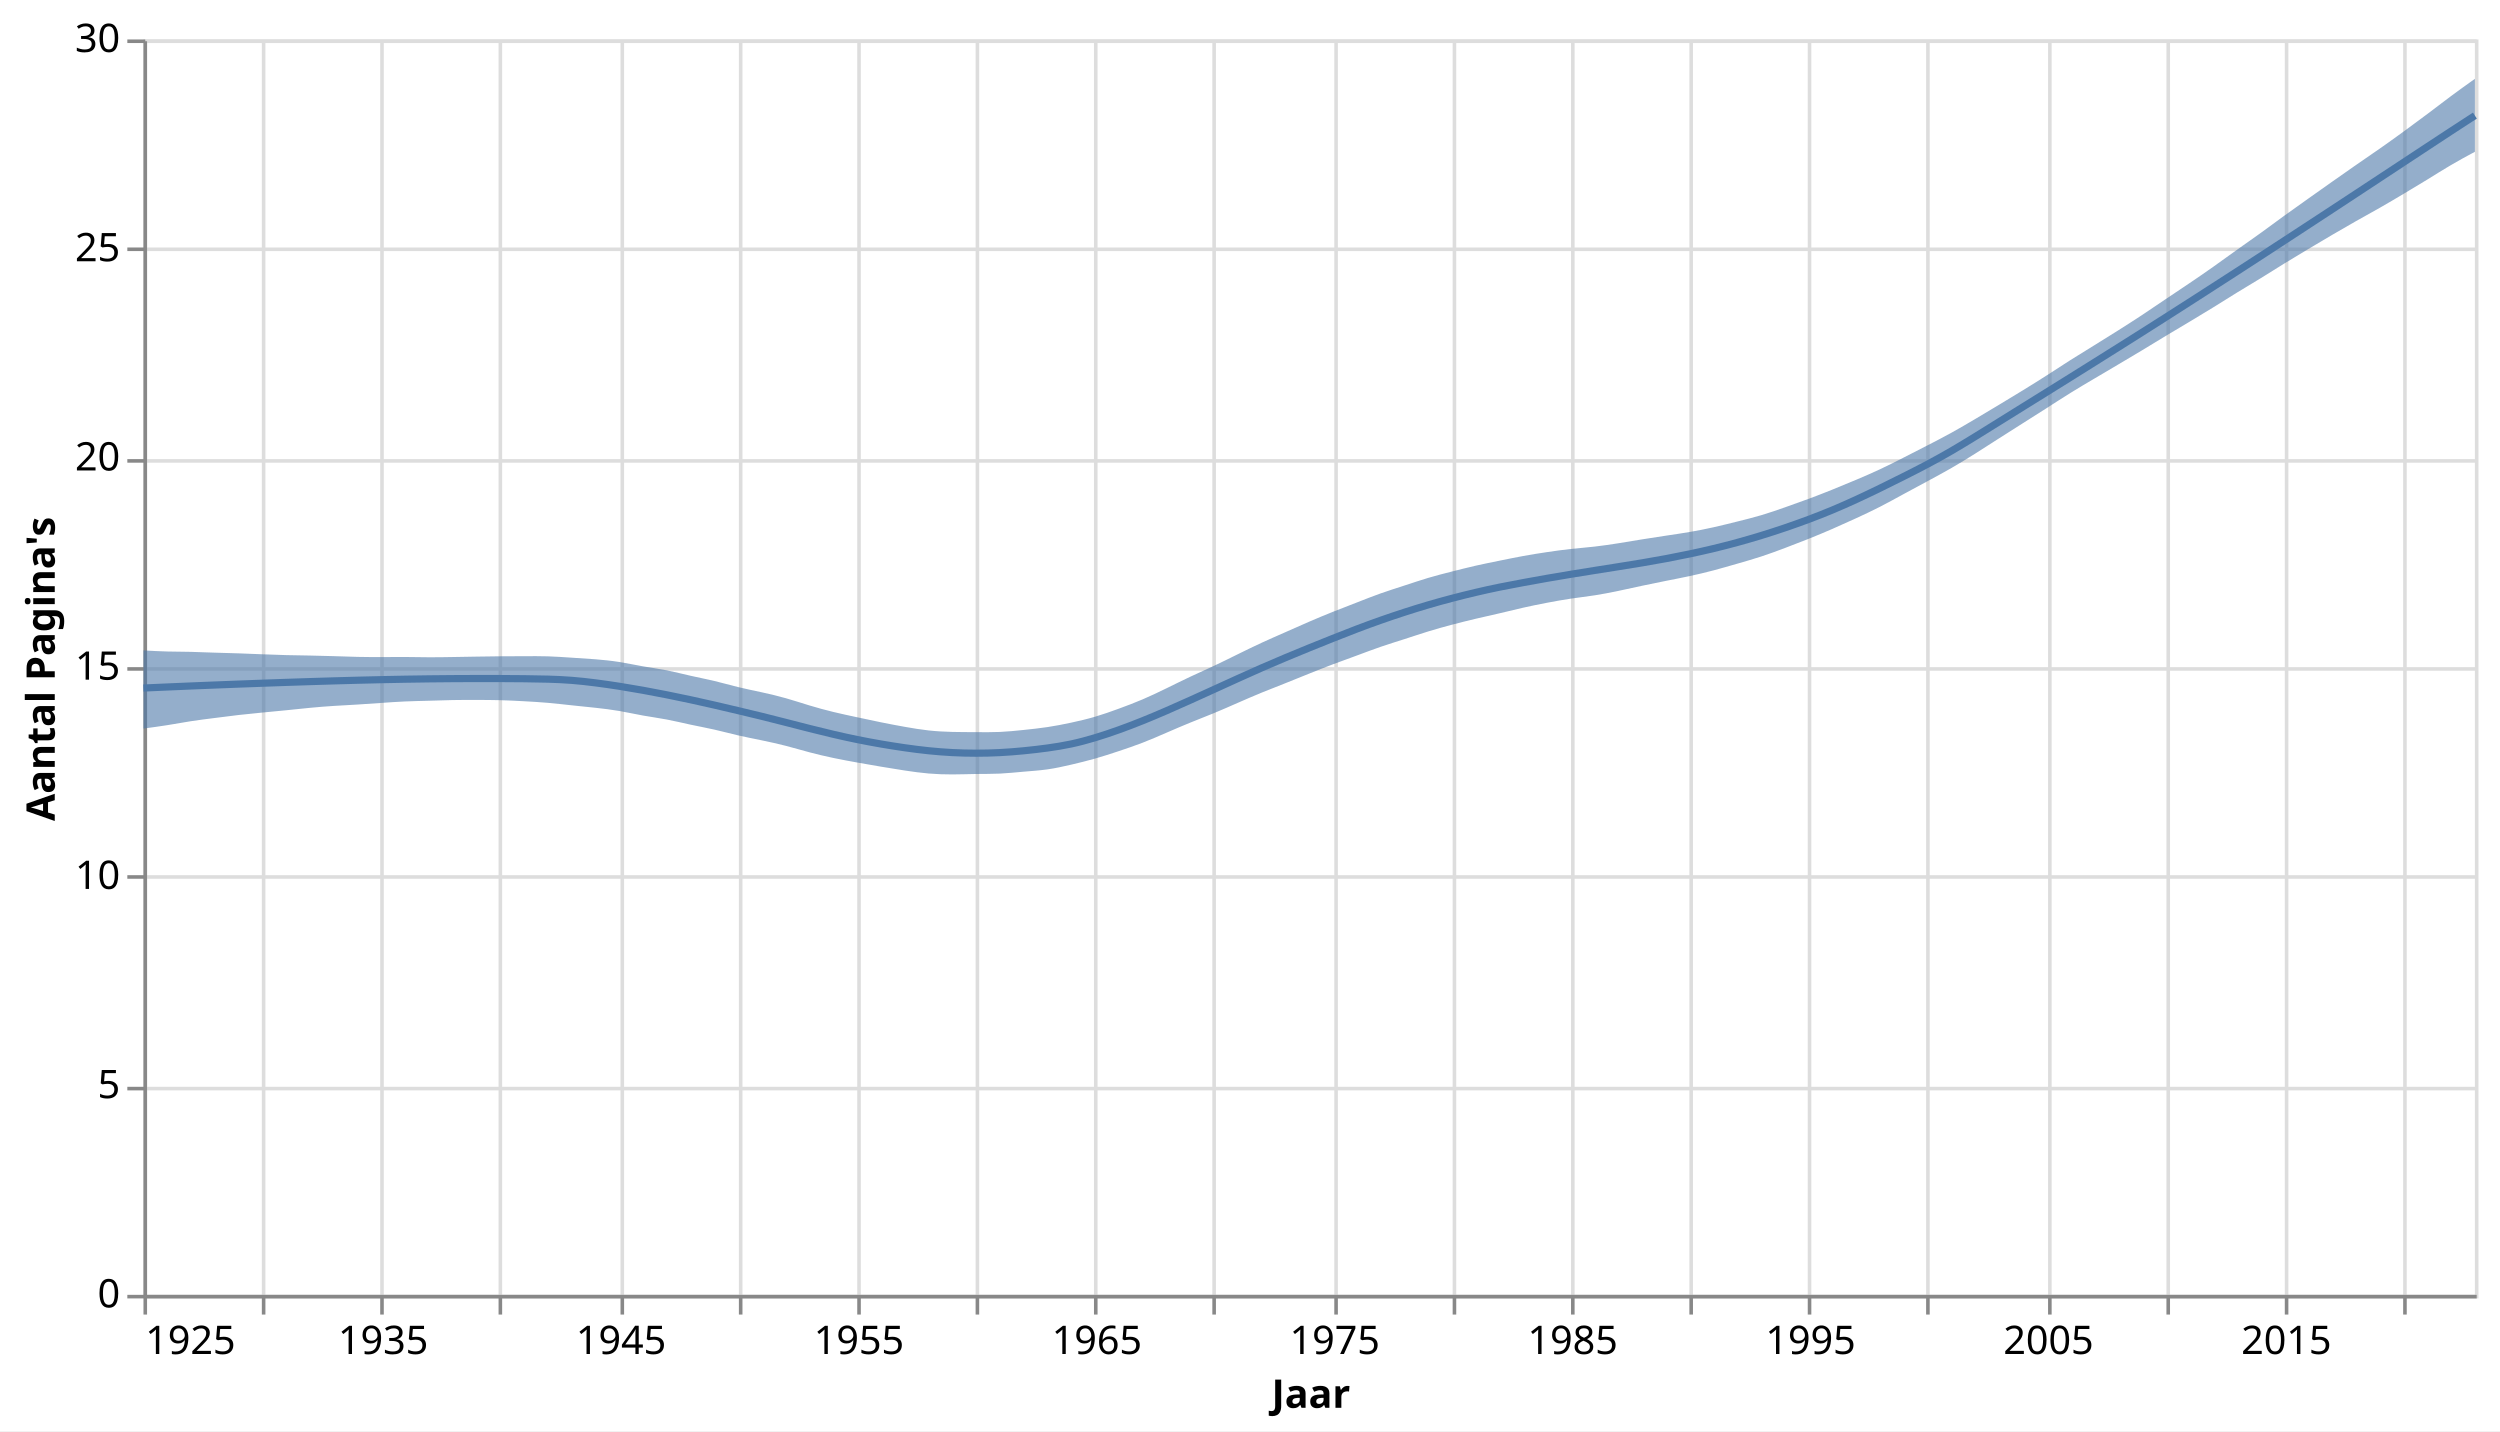
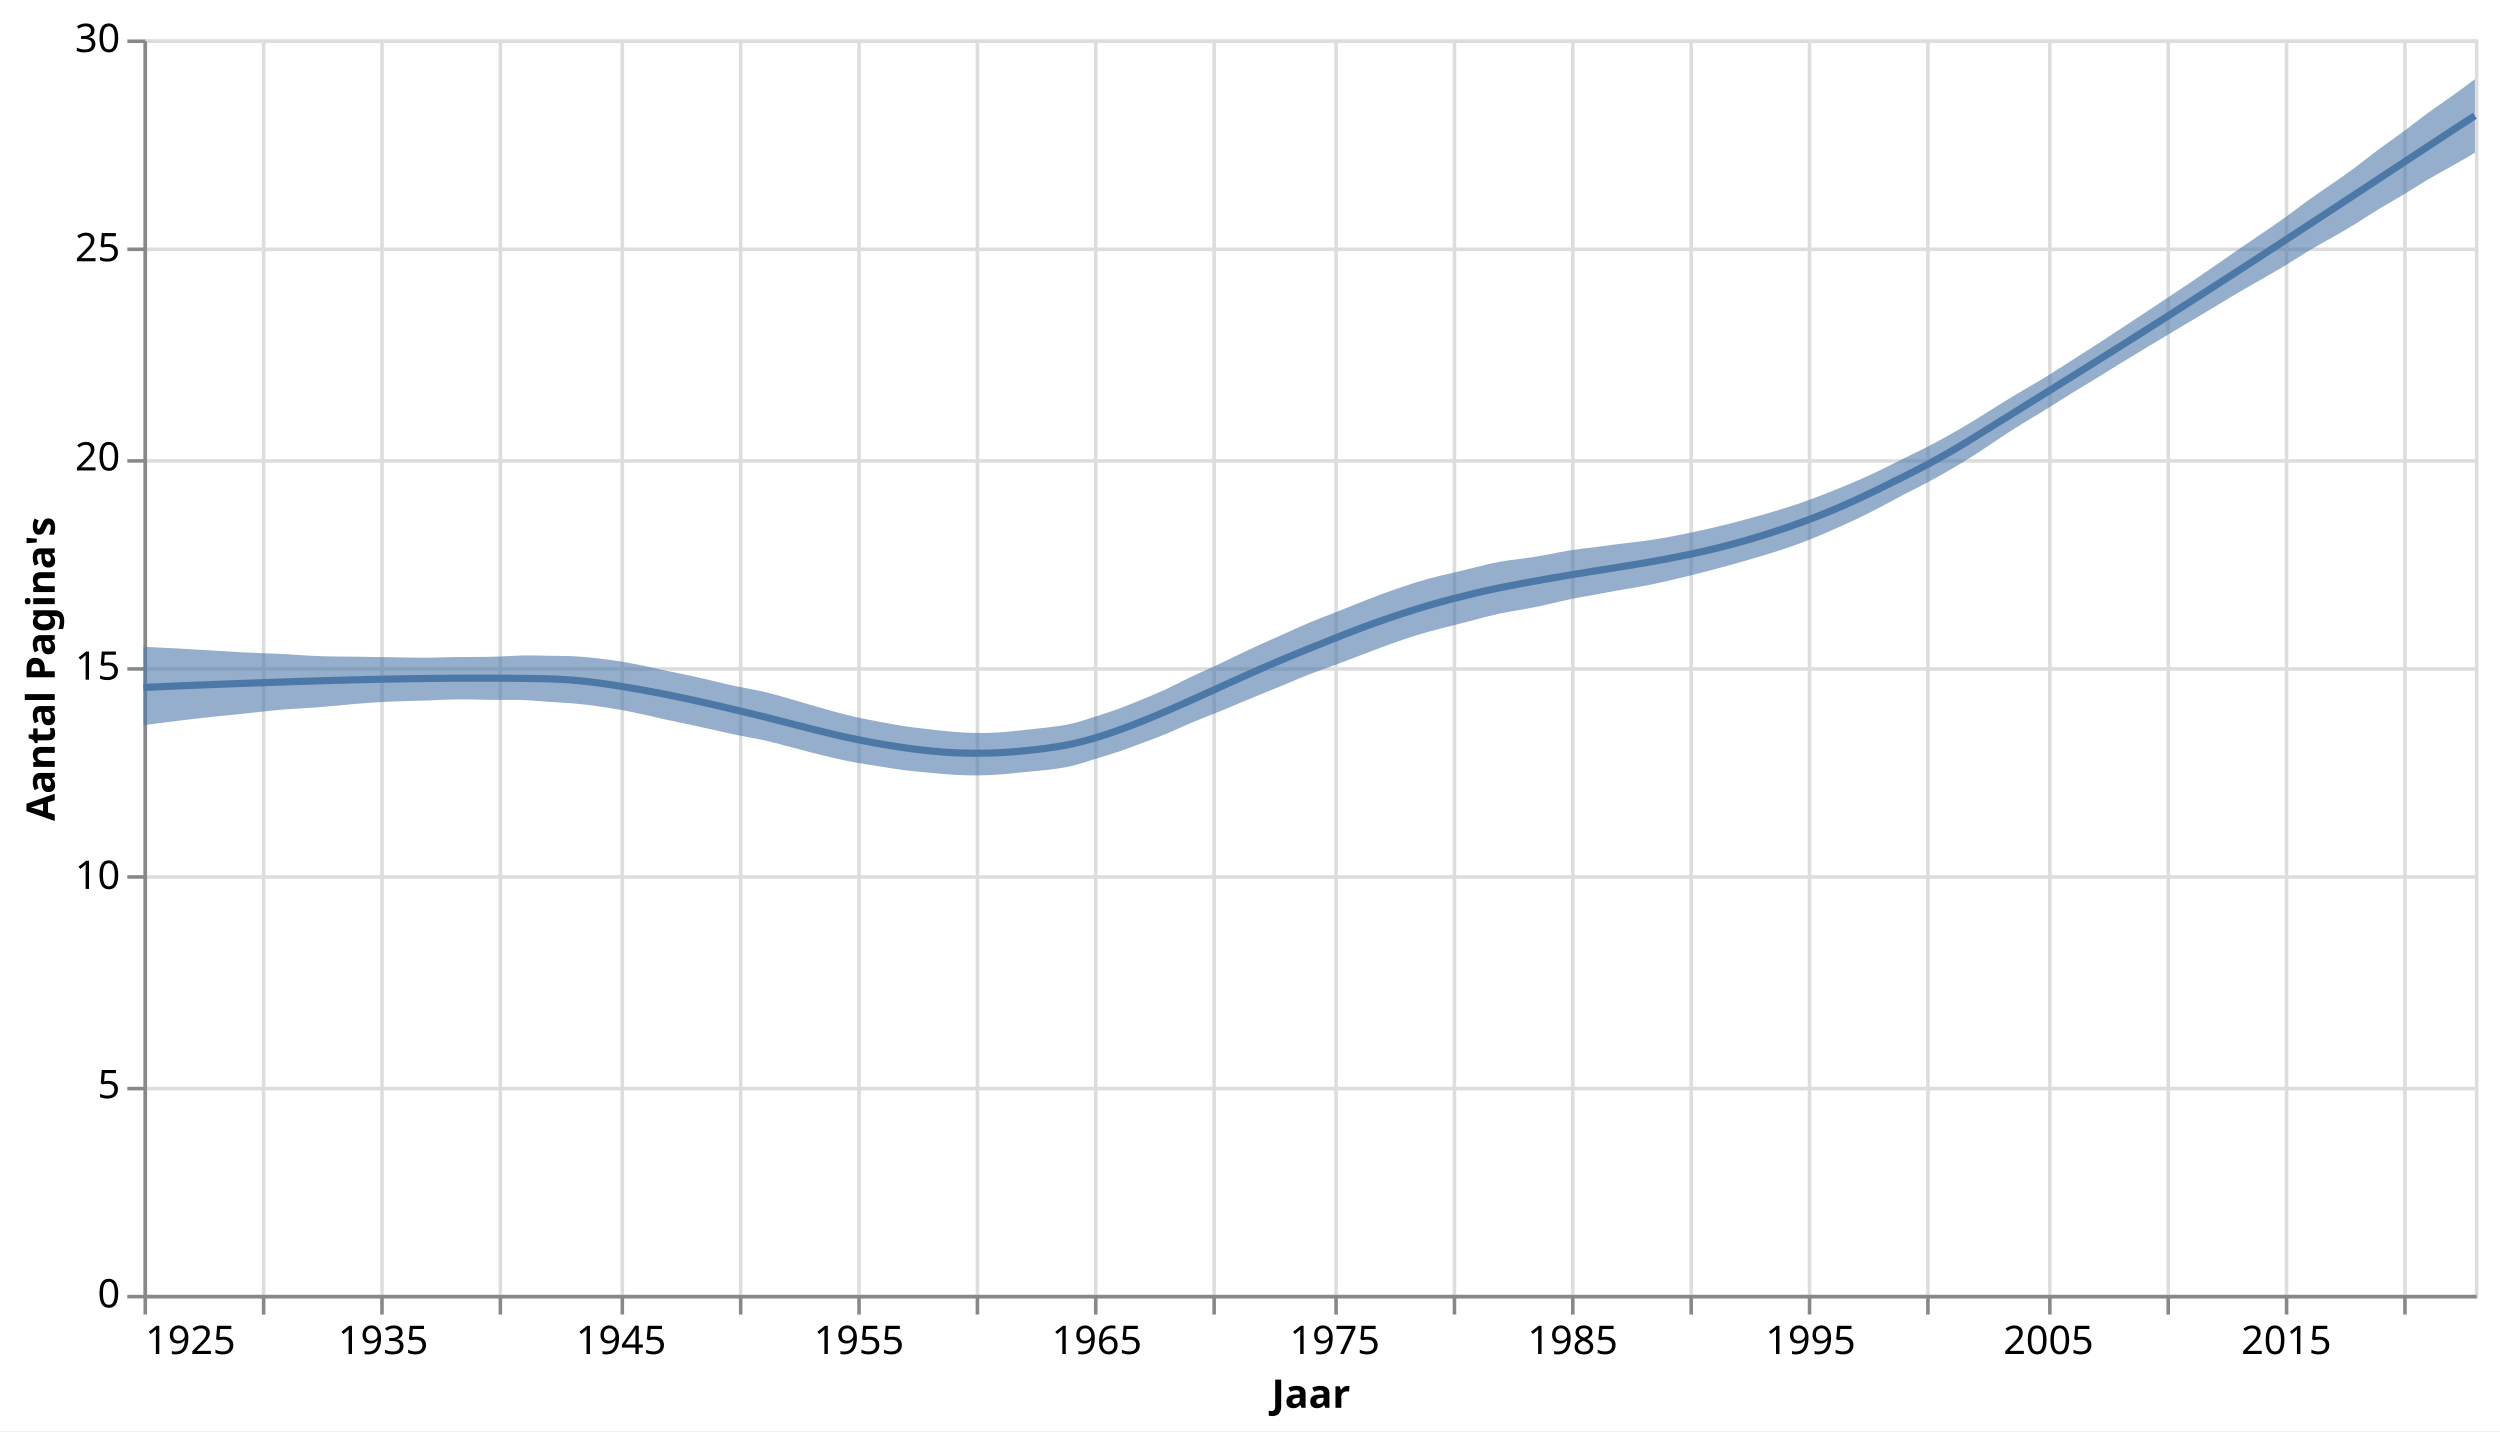
<svg xmlns="http://www.w3.org/2000/svg" version="1.1" class="marks" width="697" height="399" viewBox="0 0 697 399">
  <rect width="697" height="399" fill="white" />
  <g fill="none" stroke-miterlimit="10" transform="translate(40,11)">
    <g class="mark-group role-frame root" role="graphics-object" aria-roledescription="group mark container">
      <g transform="translate(0,0)">
        <path class="background" aria-hidden="true" d="M0.5,0.5h650v350h-650Z" stroke="#ddd" />
        <g>
          <g class="mark-group role-axis" aria-hidden="true">
            <g transform="translate(0.5,350.5)">
              <path class="background" aria-hidden="true" d="M0,0h0v0h0Z" pointer-events="none" />
              <g>
                <g class="mark-rule role-axis-grid" pointer-events="none">
                  <line transform="translate(0,-350)" x2="0" y2="350" stroke="#ddd" stroke-width="1" opacity="1" />
                  <line transform="translate(33,-350)" x2="0" y2="350" stroke="#ddd" stroke-width="1" opacity="1" />
                  <line transform="translate(66,-350)" x2="0" y2="350" stroke="#ddd" stroke-width="1" opacity="1" />
                  <line transform="translate(99,-350)" x2="0" y2="350" stroke="#ddd" stroke-width="1" opacity="1" />
                  <line transform="translate(133,-350)" x2="0" y2="350" stroke="#ddd" stroke-width="1" opacity="1" />
                  <line transform="translate(166,-350)" x2="0" y2="350" stroke="#ddd" stroke-width="1" opacity="1" />
                  <line transform="translate(199,-350)" x2="0" y2="350" stroke="#ddd" stroke-width="1" opacity="1" />
                  <line transform="translate(232,-350)" x2="0" y2="350" stroke="#ddd" stroke-width="1" opacity="1" />
                  <line transform="translate(265,-350)" x2="0" y2="350" stroke="#ddd" stroke-width="1" opacity="1" />
                  <line transform="translate(298,-350)" x2="0" y2="350" stroke="#ddd" stroke-width="1" opacity="1" />
                  <line transform="translate(332,-350)" x2="0" y2="350" stroke="#ddd" stroke-width="1" opacity="1" />
                  <line transform="translate(365,-350)" x2="0" y2="350" stroke="#ddd" stroke-width="1" opacity="1" />
                  <line transform="translate(398,-350)" x2="0" y2="350" stroke="#ddd" stroke-width="1" opacity="1" />
                  <line transform="translate(431,-350)" x2="0" y2="350" stroke="#ddd" stroke-width="1" opacity="1" />
                  <line transform="translate(464,-350)" x2="0" y2="350" stroke="#ddd" stroke-width="1" opacity="1" />
                  <line transform="translate(497,-350)" x2="0" y2="350" stroke="#ddd" stroke-width="1" opacity="1" />
                  <line transform="translate(531,-350)" x2="0" y2="350" stroke="#ddd" stroke-width="1" opacity="1" />
                  <line transform="translate(564,-350)" x2="0" y2="350" stroke="#ddd" stroke-width="1" opacity="1" />
                  <line transform="translate(597,-350)" x2="0" y2="350" stroke="#ddd" stroke-width="1" opacity="1" />
                  <line transform="translate(630,-350)" x2="0" y2="350" stroke="#ddd" stroke-width="1" opacity="1" />
                </g>
              </g>
              <path class="foreground" aria-hidden="true" d="" pointer-events="none" display="none" />
            </g>
          </g>
          <g class="mark-group role-axis" aria-hidden="true">
            <g transform="translate(0.5,0.5)">
              <path class="background" aria-hidden="true" d="M0,0h0v0h0Z" pointer-events="none" />
              <g>
                <g class="mark-rule role-axis-grid" pointer-events="none">
                  <line transform="translate(0,350)" x2="650" y2="0" stroke="#ddd" stroke-width="1" opacity="1" />
                  <line transform="translate(0,292)" x2="650" y2="0" stroke="#ddd" stroke-width="1" opacity="1" />
                  <line transform="translate(0,233)" x2="650" y2="0" stroke="#ddd" stroke-width="1" opacity="1" />
                  <line transform="translate(0,175)" x2="650" y2="0" stroke="#ddd" stroke-width="1" opacity="1" />
                  <line transform="translate(0,117)" x2="650" y2="0" stroke="#ddd" stroke-width="1" opacity="1" />
                  <line transform="translate(0,58)" x2="650" y2="0" stroke="#ddd" stroke-width="1" opacity="1" />
                  <line transform="translate(0,0)" x2="650" y2="0" stroke="#ddd" stroke-width="1" opacity="1" />
                </g>
              </g>
              <path class="foreground" aria-hidden="true" d="" pointer-events="none" display="none" />
            </g>
          </g>
          <g class="mark-group role-axis" role="graphics-symbol" aria-roledescription="axis" aria-label="X-axis titled 'Jaar' for a time scale with values from Thursday, 01 January 1925, 12:00:00 AM to Sunday, 01 January 2023, 12:00:00 AM">
            <g transform="translate(0.5,350.5)">
              <path class="background" aria-hidden="true" d="M0,0h0v0h0Z" pointer-events="none" />
              <g>
                <g class="mark-rule role-axis-tick" pointer-events="none">
                  <line transform="translate(0,0)" x2="0" y2="5" stroke="#888" stroke-width="1" opacity="1" />
                  <line transform="translate(33,0)" x2="0" y2="5" stroke="#888" stroke-width="1" opacity="1" />
                  <line transform="translate(66,0)" x2="0" y2="5" stroke="#888" stroke-width="1" opacity="1" />
                  <line transform="translate(99,0)" x2="0" y2="5" stroke="#888" stroke-width="1" opacity="1" />
                  <line transform="translate(133,0)" x2="0" y2="5" stroke="#888" stroke-width="1" opacity="1" />
                  <line transform="translate(166,0)" x2="0" y2="5" stroke="#888" stroke-width="1" opacity="1" />
                  <line transform="translate(199,0)" x2="0" y2="5" stroke="#888" stroke-width="1" opacity="1" />
                  <line transform="translate(232,0)" x2="0" y2="5" stroke="#888" stroke-width="1" opacity="1" />
                  <line transform="translate(265,0)" x2="0" y2="5" stroke="#888" stroke-width="1" opacity="1" />
                  <line transform="translate(298,0)" x2="0" y2="5" stroke="#888" stroke-width="1" opacity="1" />
                  <line transform="translate(332,0)" x2="0" y2="5" stroke="#888" stroke-width="1" opacity="1" />
                  <line transform="translate(365,0)" x2="0" y2="5" stroke="#888" stroke-width="1" opacity="1" />
                  <line transform="translate(398,0)" x2="0" y2="5" stroke="#888" stroke-width="1" opacity="1" />
                  <line transform="translate(431,0)" x2="0" y2="5" stroke="#888" stroke-width="1" opacity="1" />
                  <line transform="translate(464,0)" x2="0" y2="5" stroke="#888" stroke-width="1" opacity="1" />
                  <line transform="translate(497,0)" x2="0" y2="5" stroke="#888" stroke-width="1" opacity="1" />
                  <line transform="translate(531,0)" x2="0" y2="5" stroke="#888" stroke-width="1" opacity="1" />
                  <line transform="translate(564,0)" x2="0" y2="5" stroke="#888" stroke-width="1" opacity="1" />
                  <line transform="translate(597,0)" x2="0" y2="5" stroke="#888" stroke-width="1" opacity="1" />
                  <line transform="translate(630,0)" x2="0" y2="5" stroke="#888" stroke-width="1" opacity="1" />
                </g>
                <g class="mark-text role-axis-label" pointer-events="none">
                  <text text-anchor="start" transform="translate(0,16)" font-family="sans-serif" font-size="11px" fill="#000" opacity="1">1925</text>
                  <text text-anchor="middle" transform="translate(33.15923,16)" font-family="sans-serif" font-size="11px" fill="#000" opacity="0">1930</text>
                  <text text-anchor="middle" transform="translate(66.31845,16)" font-family="sans-serif" font-size="11px" fill="#000" opacity="1">1935</text>
                  <text text-anchor="middle" transform="translate(99.47768,16)" font-family="sans-serif" font-size="11px" fill="#000" opacity="0">1940</text>
                  <text text-anchor="middle" transform="translate(132.6543,16)" font-family="sans-serif" font-size="11px" fill="#000" opacity="1">1945</text>
                  <text text-anchor="middle" transform="translate(165.8135,16)" font-family="sans-serif" font-size="11px" fill="#000" opacity="0">1950</text>
                  <text text-anchor="middle" transform="translate(198.9728,16)" font-family="sans-serif" font-size="11px" fill="#000" opacity="1">1955</text>
                  <text text-anchor="middle" transform="translate(232.132,16)" font-family="sans-serif" font-size="11px" fill="#000" opacity="0">1960</text>
                  <text text-anchor="middle" transform="translate(265.3094,16)" font-family="sans-serif" font-size="11px" fill="#000" opacity="1">1965</text>
                  <text text-anchor="middle" transform="translate(298.4686,16)" font-family="sans-serif" font-size="11px" fill="#000" opacity="0">1970</text>
                  <text text-anchor="middle" transform="translate(331.6278,16)" font-family="sans-serif" font-size="11px" fill="#000" opacity="1">1975</text>
                  <text text-anchor="middle" transform="translate(364.7871,16)" font-family="sans-serif" font-size="11px" fill="#000" opacity="0">1980</text>
                  <text text-anchor="middle" transform="translate(397.9644,16)" font-family="sans-serif" font-size="11px" fill="#000" opacity="1">1985</text>
                  <text text-anchor="middle" transform="translate(431.1237,16)" font-family="sans-serif" font-size="11px" fill="#000" opacity="0">1990</text>
                  <text text-anchor="middle" transform="translate(464.2829,16)" font-family="sans-serif" font-size="11px" fill="#000" opacity="1">1995</text>
                  <text text-anchor="middle" transform="translate(497.4421,16)" font-family="sans-serif" font-size="11px" fill="#000" opacity="0">2000</text>
                  <text text-anchor="middle" transform="translate(530.6195,16)" font-family="sans-serif" font-size="11px" fill="#000" opacity="1">2005</text>
                  <text text-anchor="middle" transform="translate(563.7787,16)" font-family="sans-serif" font-size="11px" fill="#000" opacity="0">2010</text>
                  <text text-anchor="middle" transform="translate(596.938,16)" font-family="sans-serif" font-size="11px" fill="#000" opacity="1">2015</text>
                  <text text-anchor="middle" transform="translate(630.0972,16)" font-family="sans-serif" font-size="11px" fill="#000" opacity="0">2020</text>
                </g>
                <g class="mark-rule role-axis-domain" pointer-events="none">
                  <line transform="translate(0,0)" x2="650" y2="0" stroke="#888" stroke-width="1" opacity="1" />
                </g>
                <g class="mark-text role-axis-title" pointer-events="none">
                  <text text-anchor="middle" transform="translate(325,31)" font-family="sans-serif" font-size="11px" font-weight="bold" fill="#000" opacity="1">Jaar</text>
                </g>
              </g>
              <path class="foreground" aria-hidden="true" d="" pointer-events="none" display="none" />
            </g>
          </g>
          <g class="mark-group role-axis" role="graphics-symbol" aria-roledescription="axis" aria-label="Y-axis titled 'Aantal Pagina's' for a linear scale with values from 0 to 30">
            <g transform="translate(0.5,0.5)">
              <path class="background" aria-hidden="true" d="M0,0h0v0h0Z" pointer-events="none" />
              <g>
                <g class="mark-rule role-axis-tick" pointer-events="none">
                  <line transform="translate(0,350)" x2="-5" y2="0" stroke="#888" stroke-width="1" opacity="1" />
                  <line transform="translate(0,292)" x2="-5" y2="0" stroke="#888" stroke-width="1" opacity="1" />
                  <line transform="translate(0,233)" x2="-5" y2="0" stroke="#888" stroke-width="1" opacity="1" />
                  <line transform="translate(0,175)" x2="-5" y2="0" stroke="#888" stroke-width="1" opacity="1" />
                  <line transform="translate(0,117)" x2="-5" y2="0" stroke="#888" stroke-width="1" opacity="1" />
                  <line transform="translate(0,58)" x2="-5" y2="0" stroke="#888" stroke-width="1" opacity="1" />
                  <line transform="translate(0,0)" x2="-5" y2="0" stroke="#888" stroke-width="1" opacity="1" />
                </g>
                <g class="mark-text role-axis-label" pointer-events="none">
                  <text text-anchor="end" transform="translate(-7,353)" font-family="sans-serif" font-size="11px" fill="#000" opacity="1">0</text>
                  <text text-anchor="end" transform="translate(-7,294.6667)" font-family="sans-serif" font-size="11px" fill="#000" opacity="1">5</text>
                  <text text-anchor="end" transform="translate(-7,236.3333)" font-family="sans-serif" font-size="11px" fill="#000" opacity="1">10</text>
                  <text text-anchor="end" transform="translate(-7,178)" font-family="sans-serif" font-size="11px" fill="#000" opacity="1">15</text>
                  <text text-anchor="end" transform="translate(-7,119.6667)" font-family="sans-serif" font-size="11px" fill="#000" opacity="1">20</text>
                  <text text-anchor="end" transform="translate(-7,61.33333)" font-family="sans-serif" font-size="11px" fill="#000" opacity="1">25</text>
                  <text text-anchor="end" transform="translate(-7,3)" font-family="sans-serif" font-size="11px" fill="#000" opacity="1">30</text>
                </g>
                <g class="mark-rule role-axis-domain" pointer-events="none">
                  <line transform="translate(0,350)" x2="0" y2="-350" stroke="#888" stroke-width="1" opacity="1" />
                </g>
                <g class="mark-text role-axis-title" pointer-events="none">
                  <text text-anchor="middle" transform="translate(-23.23535,175) rotate(-90) translate(0,-2)" font-family="sans-serif" font-size="11px" font-weight="bold" fill="#000" opacity="1">Aantal Pagina's</text>
                </g>
              </g>
              <path class="foreground" aria-hidden="true" d="" pointer-events="none" display="none" />
            </g>
          </g>
          <g class="mark-area role-mark layer_0_marks" role="graphics-symbol" aria-roledescription="area mark container">
-             <path d="M0,192.116L1.105,191.97C2.209,191.823,4.419,191.53,6.628,191.176C8.838,190.823,11.047,190.409,13.256,190.067C15.466,189.725,17.675,189.455,19.888,189.173C22.1,188.891,24.316,188.599,26.528,188.343C28.74,188.088,30.95,187.87,33.159,187.659C35.369,187.448,37.578,187.244,39.787,187.02C41.997,186.796,44.206,186.552,46.419,186.341C48.631,186.13,50.847,185.953,53.059,185.81C55.271,185.668,57.481,185.56,59.69,185.426C61.9,185.292,64.109,185.132,66.318,184.975C68.528,184.817,70.737,184.662,72.95,184.565C75.162,184.467,77.378,184.427,79.59,184.365C81.802,184.303,84.012,184.219,86.221,184.177C88.431,184.135,90.64,184.136,92.849,184.14C95.059,184.145,97.268,184.153,99.48,184.213C101.693,184.273,103.908,184.385,106.12,184.506C108.332,184.627,110.541,184.756,112.751,184.95C114.96,185.144,117.17,185.403,119.38,185.639C121.589,185.875,123.799,186.088,126.011,186.329C128.223,186.57,130.439,186.838,132.651,187.22C134.864,187.602,137.073,188.098,139.283,188.493C141.492,188.889,143.701,189.185,145.911,189.604C148.12,190.022,150.33,190.564,152.542,191.038C154.754,191.511,156.97,191.917,159.182,192.418C161.395,192.92,163.604,193.518,165.814,194.029C168.023,194.541,170.232,194.965,172.442,195.421C174.651,195.876,176.861,196.362,179.073,196.934C181.285,197.505,183.501,198.162,185.713,198.75C187.926,199.338,190.135,199.856,192.345,200.32C194.554,200.783,196.763,201.191,198.973,201.588C201.182,201.984,203.392,202.37,205.604,202.745C207.816,203.12,210.032,203.483,212.244,203.818C214.457,204.154,216.666,204.46,218.876,204.651C221.085,204.841,223.294,204.916,225.504,204.91C227.713,204.905,229.923,204.819,232.135,204.789C234.347,204.759,236.563,204.786,238.775,204.68C240.988,204.574,243.197,204.336,245.407,204.147C247.616,203.957,249.825,203.816,252.035,203.501C254.244,203.187,256.454,202.699,258.666,202.183C260.878,201.668,263.094,201.124,265.306,200.493C267.519,199.861,269.728,199.141,271.938,198.406C274.147,197.671,276.356,196.921,278.566,196.066C280.775,195.21,282.985,194.249,285.197,193.289C287.409,192.33,289.625,191.372,291.837,190.471C294.05,189.569,296.259,188.725,298.469,187.813C300.678,186.901,302.887,185.923,305.097,184.953C307.306,183.984,309.516,183.023,311.728,182.115C313.94,181.208,316.156,180.354,318.368,179.476C320.581,178.597,322.79,177.695,325,176.805C327.209,175.915,329.418,175.037,331.628,174.205C333.837,173.373,336.047,172.587,338.259,171.77C340.472,170.953,342.687,170.104,344.899,169.342C347.112,168.58,349.321,167.905,351.531,167.194C353.74,166.482,355.949,165.735,358.159,165.055C360.368,164.374,362.578,163.759,364.79,163.174C367.003,162.588,369.218,162.032,371.43,161.512C373.643,160.992,375.852,160.509,378.062,159.991C380.271,159.473,382.48,158.919,384.69,158.419C386.899,157.919,389.109,157.473,391.321,157.05C393.534,156.627,395.749,156.228,397.961,155.901C400.174,155.574,402.383,155.319,404.593,154.976C406.802,154.633,409.011,154.203,411.221,153.739C413.43,153.275,415.64,152.779,417.852,152.304C420.065,151.829,422.28,151.377,424.492,150.939C426.705,150.501,428.914,150.077,431.124,149.602C433.333,149.128,435.542,148.602,437.752,148.016C439.961,147.431,442.171,146.786,444.383,146.148C446.596,145.51,448.811,144.88,451.023,144.155C453.236,143.431,455.445,142.613,457.655,141.779C459.864,140.946,462.073,140.097,464.283,139.211C466.492,138.325,468.702,137.4,470.914,136.438C473.127,135.475,475.342,134.475,477.554,133.455C479.767,132.435,481.976,131.397,484.186,130.265C486.395,129.133,488.605,127.908,490.814,126.704C493.023,125.499,495.233,124.315,497.445,123.126C499.658,121.936,501.873,120.74,504.085,119.467C506.298,118.193,508.507,116.842,510.717,115.449C512.926,114.056,515.136,112.622,517.345,111.205C519.554,109.789,521.764,108.391,523.976,106.993C526.189,105.595,528.404,104.196,530.616,102.777C532.829,101.357,535.038,99.916,537.248,98.545C539.457,97.174,541.667,95.874,543.876,94.57C546.085,93.267,548.295,91.961,550.507,90.653C552.72,89.346,554.935,88.037,557.148,86.702C559.36,85.367,561.569,84.004,563.779,82.672C565.988,81.34,568.198,80.038,570.407,78.723C572.616,77.407,574.826,76.078,577.038,74.708C579.251,73.338,581.466,71.926,583.679,70.569C585.891,69.211,588.1,67.908,590.31,66.552C592.519,65.196,594.729,63.787,596.938,62.423C599.147,61.058,601.357,59.738,603.569,58.419C605.782,57.1,607.997,55.782,610.21,54.483C612.422,53.184,614.631,51.905,616.841,50.66C619.05,49.415,621.26,48.204,623.469,46.945C625.678,45.686,627.888,44.377,630.1,43.06C632.313,41.743,634.528,40.417,636.741,39.054C638.953,37.691,641.162,36.291,643.372,34.996C645.581,33.701,647.791,32.511,648.895,31.915L650,31.32L650,10.981L648.895,11.768C647.791,12.554,645.581,14.127,643.372,15.767C641.162,17.406,638.953,19.112,636.741,20.782C634.528,22.451,632.313,24.084,630.1,25.695C627.888,27.305,625.678,28.893,623.469,30.438C621.26,31.982,619.05,33.482,616.841,35.01C614.631,36.537,612.422,38.091,610.21,39.654C607.997,41.216,605.782,42.787,603.569,44.352C601.357,45.917,599.147,47.476,596.938,49.082C594.729,50.687,592.519,52.34,590.31,53.932C588.1,55.525,585.891,57.058,583.679,58.634C581.466,60.21,579.251,61.829,577.038,63.395C574.826,64.961,572.616,66.475,570.407,67.964C568.198,69.454,565.988,70.919,563.779,72.407C561.569,73.895,559.36,75.406,557.148,76.869C554.935,78.331,552.72,79.745,550.507,81.14C548.295,82.536,546.085,83.912,543.876,85.275C541.667,86.637,539.457,87.985,537.248,89.387C535.038,90.79,532.829,92.247,530.616,93.665C528.404,95.083,526.189,96.463,523.976,97.82C521.764,99.178,519.554,100.513,517.345,101.842C515.136,103.171,512.926,104.493,510.717,105.803C508.507,107.112,506.298,108.409,504.085,109.631C501.873,110.852,499.658,111.999,497.445,113.137C495.233,114.276,493.023,115.407,490.814,116.532C488.605,117.657,486.395,118.777,484.186,119.813C481.976,120.85,479.767,121.804,477.554,122.74C475.342,123.676,473.127,124.594,470.914,125.484C468.702,126.375,466.492,127.238,464.283,128.061C462.073,128.884,459.864,129.667,457.655,130.442C455.445,131.217,453.236,131.984,451.023,132.641C448.811,133.299,446.596,133.846,444.383,134.396C442.171,134.947,439.961,135.5,437.752,135.996C435.542,136.492,433.333,136.93,431.124,137.31C428.914,137.689,426.705,138.01,424.492,138.34C422.28,138.67,420.065,139.011,417.852,139.369C415.64,139.728,413.43,140.105,411.221,140.457C409.011,140.81,406.802,141.138,404.593,141.388C402.383,141.639,400.174,141.812,397.961,142.052C395.749,142.292,393.534,142.598,391.321,142.927C389.109,143.256,386.899,143.609,384.69,144.012C382.48,144.416,380.271,144.872,378.062,145.32C375.852,145.769,373.643,146.211,371.43,146.714C369.218,147.217,367.003,147.781,364.79,148.343C362.578,148.905,360.368,149.467,358.159,150.124C355.949,150.781,353.74,151.533,351.531,152.254C349.321,152.975,347.112,153.663,344.899,154.449C342.687,155.236,340.472,156.12,338.259,156.983C336.047,157.847,333.837,158.689,331.628,159.57C329.418,160.451,327.209,161.371,325,162.327C322.79,163.282,320.581,164.274,318.368,165.252C316.156,166.229,313.94,167.191,311.728,168.212C309.516,169.233,307.306,170.313,305.097,171.403C302.887,172.492,300.678,173.592,298.469,174.629C296.259,175.665,294.05,176.64,291.837,177.679C289.625,178.719,287.409,179.824,285.197,180.904C282.985,181.985,280.775,183.041,278.566,183.985C276.356,184.93,274.147,185.763,271.938,186.572C269.728,187.382,267.519,188.168,265.306,188.821C263.094,189.474,260.878,189.994,258.666,190.47C256.454,190.945,254.244,191.377,252.035,191.71C249.825,192.043,247.616,192.278,245.407,192.509C243.197,192.74,240.988,192.967,238.775,193.065C236.563,193.164,234.347,193.135,232.135,193.122C229.923,193.11,227.713,193.115,225.504,193.059C223.294,193.003,221.085,192.886,218.876,192.644C216.666,192.401,214.457,192.034,212.244,191.639C210.032,191.245,207.816,190.824,205.604,190.374C203.392,189.925,201.182,189.446,198.973,188.973C196.763,188.499,194.554,188.03,192.345,187.495C190.135,186.959,187.926,186.355,185.713,185.687C183.501,185.018,181.285,184.284,179.073,183.657C176.861,183.029,174.651,182.508,172.442,182.026C170.232,181.545,168.023,181.102,165.814,180.564C163.604,180.025,161.395,179.39,159.182,178.86C156.97,178.33,154.754,177.905,152.542,177.405C150.33,176.905,148.12,176.331,145.911,175.896C143.701,175.461,141.492,175.165,139.283,174.779C137.073,174.392,134.864,173.915,132.651,173.563C130.439,173.212,128.223,172.986,126.011,172.809C123.799,172.632,121.589,172.503,119.38,172.359C117.17,172.216,114.96,172.056,112.751,171.987C110.541,171.917,108.332,171.937,106.12,171.947C103.908,171.957,101.693,171.958,99.48,171.975C97.268,171.993,95.059,172.028,92.849,172.065C90.64,172.102,88.431,172.141,86.221,172.179C84.012,172.217,81.802,172.254,79.59,172.245C77.378,172.236,75.162,172.182,72.95,172.168C70.737,172.154,68.528,172.181,66.318,172.189C64.109,172.197,61.9,172.186,59.69,172.138C57.481,172.09,55.271,172.006,53.059,171.935C50.847,171.864,48.631,171.807,46.419,171.766C44.206,171.725,41.997,171.7,39.787,171.645C37.578,171.59,35.369,171.505,33.159,171.414C30.95,171.323,28.74,171.227,26.528,171.155C24.316,171.084,22.1,171.037,19.888,170.962C17.675,170.888,15.466,170.786,13.256,170.738C11.047,170.69,8.838,170.696,6.628,170.637C4.419,170.578,2.209,170.455,1.105,170.393L0,170.332Z" fill="#4c78a8" opacity="0.6" />
+             <path d="M0,191.191L1.105,191.044C2.209,190.897,4.419,190.602,6.628,190.323C8.838,190.045,11.047,189.782,13.256,189.522C15.466,189.262,17.675,189.004,19.888,188.776C22.1,188.547,24.316,188.349,26.528,188.123C28.74,187.898,30.95,187.645,33.159,187.401C35.369,187.158,37.578,186.923,39.787,186.756C41.997,186.588,44.206,186.487,46.419,186.342C48.631,186.196,50.847,186.005,53.059,185.803C55.271,185.6,57.481,185.385,59.69,185.201C61.9,185.016,64.109,184.861,66.318,184.74C68.528,184.619,70.737,184.531,72.95,184.467C75.162,184.404,77.378,184.366,79.59,184.28C81.802,184.195,84.012,184.061,86.221,184.01C88.431,183.958,90.64,183.987,92.849,184.034C95.059,184.08,97.268,184.142,99.48,184.144C101.693,184.146,103.908,184.086,106.12,184.172C108.332,184.258,110.541,184.489,112.751,184.65C114.96,184.811,117.17,184.903,119.38,185.078C121.589,185.252,123.799,185.509,126.011,185.808C128.223,186.108,130.439,186.449,132.651,186.841C134.864,187.234,137.073,187.677,139.283,188.168C141.492,188.658,143.701,189.195,145.911,189.681C148.12,190.167,150.33,190.602,152.542,191.067C154.754,191.532,156.97,192.027,159.182,192.534C161.395,193.041,163.604,193.561,165.814,193.998C168.023,194.435,170.232,194.789,172.442,195.263C174.651,195.736,176.861,196.33,179.073,196.921C181.285,197.512,183.501,198.1,185.713,198.67C187.926,199.241,190.135,199.795,192.345,200.306C194.554,200.818,196.763,201.288,198.973,201.68C201.182,202.071,203.392,202.384,205.604,202.73C207.816,203.076,210.032,203.455,212.244,203.738C214.457,204.021,216.666,204.209,218.876,204.412C221.085,204.616,223.294,204.837,225.504,204.982C227.713,205.126,229.923,205.196,232.135,205.189C234.347,205.182,236.563,205.098,238.775,204.93C240.988,204.761,243.197,204.508,245.407,204.288C247.616,204.068,249.825,203.88,252.035,203.636C254.244,203.393,256.454,203.094,258.666,202.567C260.878,202.04,263.094,201.286,265.306,200.596C267.519,199.907,269.728,199.281,271.938,198.539C274.147,197.798,276.356,196.939,278.566,196.115C280.775,195.291,282.985,194.5,285.197,193.574C287.409,192.648,289.625,191.586,291.837,190.641C294.05,189.696,296.259,188.869,298.469,187.985C300.678,187.101,302.887,186.159,305.097,185.227C307.306,184.296,309.516,183.373,311.728,182.475C313.94,181.577,316.156,180.704,318.368,179.779C320.581,178.855,322.79,177.88,325,177.018C327.209,176.156,329.418,175.406,331.628,174.604C333.837,173.803,336.047,172.95,338.259,172.099C340.472,171.247,342.687,170.397,344.899,169.576C347.112,168.755,349.321,167.963,351.531,167.217C353.74,166.472,355.949,165.774,358.159,165.158C360.368,164.543,362.578,164.011,364.79,163.456C367.003,162.902,369.218,162.325,371.43,161.735C373.643,161.145,375.852,160.542,378.062,160.073C380.271,159.605,382.48,159.27,384.69,158.882C386.899,158.493,389.109,158.052,391.321,157.548C393.534,157.044,395.749,156.478,397.961,156.015C400.174,155.552,402.383,155.192,404.593,154.795C406.802,154.399,409.011,153.967,411.221,153.58C413.43,153.192,415.64,152.85,417.852,152.444C420.065,152.038,422.28,151.569,424.492,151.067C426.705,150.566,428.914,150.031,431.124,149.481C433.333,148.931,435.542,148.365,437.752,147.782C439.961,147.2,442.171,146.599,444.383,145.976C446.596,145.352,448.811,144.706,451.023,144.04C453.236,143.374,455.445,142.69,457.655,141.951C459.864,141.213,462.073,140.421,464.283,139.548C466.492,138.674,468.702,137.719,470.914,136.746C473.127,135.773,475.342,134.781,477.554,133.731C479.767,132.681,481.976,131.572,484.186,130.406C486.395,129.24,488.605,128.019,490.814,126.87C493.023,125.721,495.233,124.645,497.445,123.473C499.658,122.3,501.873,121.032,504.085,119.741C506.298,118.449,508.507,117.136,510.717,115.714C512.926,114.293,515.136,112.763,517.345,111.289C519.554,109.815,521.764,108.397,523.976,107.039C526.189,105.681,528.404,104.384,530.616,103.018C532.829,101.651,535.038,100.216,537.248,98.845C539.457,97.474,541.667,96.168,543.876,94.821C546.085,93.474,548.295,92.085,550.507,90.722C552.72,89.36,554.935,88.022,557.148,86.685C559.36,85.348,561.569,84.011,563.779,82.687C565.988,81.363,568.198,80.053,570.407,78.741C572.616,77.429,574.826,76.114,577.038,74.783C579.251,73.452,581.466,72.103,583.679,70.795C585.891,69.487,588.1,68.218,590.31,66.967C592.519,65.716,594.729,64.482,596.938,63.136C599.147,61.79,601.357,60.332,603.569,58.996C605.782,57.661,607.997,56.447,610.21,55.205C612.422,53.963,614.631,52.694,616.841,51.321C619.05,49.947,621.26,48.471,623.469,47.132C625.678,45.794,627.888,44.593,630.1,43.261C632.313,41.929,634.528,40.465,636.741,39.145C638.953,37.824,641.162,36.647,643.372,35.412C645.581,34.176,647.791,32.882,648.895,32.235L650,31.589L650,11.063L648.895,11.888C647.791,12.714,645.581,14.365,643.372,15.933C641.162,17.501,638.953,18.985,636.741,20.611C634.528,22.238,632.313,24.007,630.1,25.644C627.888,27.281,625.678,28.786,623.469,30.425C621.26,32.064,619.05,33.836,616.841,35.5C614.631,37.164,612.422,38.719,610.21,40.235C607.997,41.75,605.782,43.226,603.569,44.821C601.357,46.416,599.147,48.13,596.938,49.728C594.729,51.326,592.519,52.808,590.31,54.298C588.1,55.788,585.891,57.286,583.679,58.811C581.466,60.337,579.251,61.89,577.038,63.42C574.826,64.95,572.616,66.456,570.407,67.944C568.198,69.432,565.988,70.901,563.779,72.37C561.569,73.84,559.36,75.308,557.148,76.766C554.935,78.225,552.72,79.672,550.507,81.133C548.295,82.594,546.085,84.068,543.876,85.489C541.667,86.91,539.457,88.278,537.248,89.692C535.038,91.106,532.829,92.567,530.616,93.928C528.404,95.289,526.189,96.55,523.976,97.848C521.764,99.146,519.554,100.482,517.345,101.863C515.136,103.245,512.926,104.672,510.717,106.027C508.507,107.381,506.298,108.663,504.085,109.918C501.873,111.172,499.658,112.4,497.445,113.532C495.233,114.664,493.023,115.699,490.814,116.79C488.605,117.881,486.395,119.027,484.186,120.098C481.976,121.169,479.767,122.164,477.554,123.117C475.342,124.071,473.127,124.983,470.914,125.867C468.702,126.752,466.492,127.61,464.283,128.414C462.073,129.219,459.864,129.97,457.655,130.665C455.445,131.36,453.236,131.998,451.023,132.62C448.811,133.242,446.596,133.848,444.383,134.429C442.171,135.009,439.961,135.565,437.752,136.083C435.542,136.6,433.333,137.079,431.124,137.541C428.914,138.004,426.705,138.45,424.492,138.848C422.28,139.246,420.065,139.596,417.852,139.885C415.64,140.173,413.43,140.399,411.221,140.674C409.011,140.949,406.802,141.273,404.593,141.551C402.383,141.83,400.174,142.063,397.961,142.413C395.749,142.763,393.534,143.23,391.321,143.64C389.109,144.051,386.899,144.404,384.69,144.7C382.48,144.997,380.271,145.236,378.062,145.637C375.852,146.039,373.643,146.603,371.43,147.154C369.218,147.705,367.003,148.243,364.79,148.76C362.578,149.277,360.368,149.773,358.159,150.377C355.949,150.98,353.74,151.691,351.531,152.431C349.321,153.171,347.112,153.94,344.899,154.761C342.687,155.582,340.472,156.455,338.259,157.344C336.047,158.232,333.837,159.136,331.628,159.998C329.418,160.86,327.209,161.68,325,162.607C322.79,163.535,320.581,164.57,318.368,165.565C316.156,166.559,313.94,167.513,311.728,168.513C309.516,169.512,307.306,170.558,305.097,171.627C302.887,172.696,300.678,173.788,298.469,174.807C296.259,175.825,294.05,176.768,291.837,177.827C289.625,178.886,287.409,180.06,285.197,181.096C282.985,182.133,280.775,183.032,278.566,183.945C276.356,184.859,274.147,185.786,271.938,186.595C269.728,187.405,267.519,188.095,265.306,188.809C263.094,189.523,260.878,190.261,258.666,190.772C256.454,191.283,254.244,191.566,252.035,191.821C249.825,192.076,247.616,192.303,245.407,192.546C243.197,192.788,240.988,193.046,238.775,193.194C236.563,193.343,234.347,193.383,232.135,193.347C229.923,193.312,227.713,193.203,225.504,193.011C223.294,192.819,221.085,192.545,218.876,192.294C216.666,192.043,214.457,191.814,212.244,191.484C210.032,191.154,207.816,190.723,205.604,190.306C203.392,189.889,201.182,189.486,198.973,188.999C196.763,188.511,194.554,187.939,192.345,187.333C190.135,186.727,187.926,186.088,185.713,185.44C183.501,184.792,181.285,184.135,179.073,183.495C176.861,182.856,174.651,182.234,172.442,181.745C170.232,181.257,168.023,180.901,165.814,180.453C163.604,180.005,161.395,179.464,159.182,178.931C156.97,178.399,154.754,177.875,152.542,177.401C150.33,176.928,148.12,176.504,145.911,176.034C143.701,175.564,141.492,175.047,139.283,174.583C137.073,174.119,134.864,173.708,132.651,173.357C130.439,173.006,128.223,172.715,126.011,172.469C123.799,172.223,121.589,172.022,119.38,171.933C117.17,171.844,114.96,171.867,112.751,171.83C110.541,171.792,108.332,171.693,106.12,171.729C103.908,171.765,101.693,171.936,99.48,172.03C97.268,172.125,95.059,172.142,92.849,172.15C90.64,172.158,88.431,172.157,86.221,172.202C84.012,172.247,81.802,172.339,79.59,172.365C77.378,172.391,75.162,172.351,72.95,172.313C70.737,172.274,68.528,172.237,66.318,172.198C64.109,172.159,61.9,172.119,59.69,172.094C57.481,172.069,55.271,172.06,53.059,172.026C50.847,171.992,48.631,171.933,46.419,171.815C44.206,171.698,41.997,171.523,39.787,171.396C37.578,171.269,35.369,171.191,33.159,171.106C30.95,171.022,28.74,170.931,26.528,170.81C24.316,170.69,22.1,170.541,19.888,170.404C17.675,170.267,15.466,170.142,13.256,170.019C11.047,169.895,8.838,169.772,6.628,169.655C4.419,169.539,2.209,169.429,1.105,169.373L0,169.318Z" fill="#4c78a8" opacity="0.6" />
          </g>
          <g class="mark-line role-mark layer_1_marks" role="graphics-symbol" aria-roledescription="line mark container">
-             <path d="M0,180.823L1.105,180.774C2.209,180.725,4.419,180.627,6.628,180.531C8.838,180.436,11.047,180.342,13.256,180.25C15.466,180.159,17.675,180.069,19.888,179.982C22.1,179.894,24.316,179.809,26.528,179.725C28.74,179.642,30.95,179.56,33.159,179.481C35.369,179.401,37.578,179.324,39.787,179.248C41.997,179.173,44.206,179.1,46.419,179.03C48.631,178.959,50.847,178.892,53.059,178.828C55.271,178.764,57.481,178.703,59.69,178.647C61.9,178.59,64.109,178.537,66.318,178.49C68.528,178.442,70.737,178.399,72.95,178.361C75.162,178.323,77.378,178.291,79.59,178.264C81.802,178.237,84.012,178.216,86.221,178.201C88.431,178.186,90.64,178.176,92.849,178.172C95.059,178.169,97.268,178.171,99.48,178.18C101.693,178.189,103.908,178.204,106.12,178.227C108.332,178.25,110.541,178.281,112.751,178.345C114.96,178.409,117.17,178.505,119.38,178.678C121.589,178.85,123.799,179.099,126.011,179.382C128.223,179.665,130.439,179.983,132.651,180.331C134.864,180.678,137.073,181.055,139.283,181.454C141.492,181.853,143.701,182.275,145.911,182.715C148.12,183.156,150.33,183.615,152.542,184.092C154.754,184.57,156.97,185.066,159.182,185.576C161.395,186.086,163.604,186.61,165.814,187.133C168.023,187.656,170.232,188.179,172.442,188.724C174.651,189.268,176.861,189.833,179.073,190.403C181.285,190.973,183.501,191.548,185.713,192.107C187.926,192.666,190.135,193.209,192.345,193.726C194.554,194.242,196.763,194.731,198.973,195.181C201.182,195.631,203.392,196.042,205.604,196.424C207.816,196.805,210.032,197.157,212.244,197.474C214.457,197.792,216.666,198.075,218.876,198.304C221.085,198.532,223.294,198.705,225.504,198.82C227.713,198.935,229.923,198.992,232.135,198.992C234.347,198.993,236.563,198.937,238.775,198.822C240.988,198.707,243.197,198.532,245.407,198.317C247.616,198.102,249.825,197.847,252.035,197.543C254.244,197.239,256.454,196.887,258.666,196.413C260.878,195.94,263.094,195.345,265.306,194.678C267.519,194.01,269.728,193.269,271.938,192.475C274.147,191.682,276.356,190.835,278.566,189.945C280.775,189.054,282.985,188.121,285.197,187.16C287.409,186.199,289.625,185.21,291.837,184.214C294.05,183.218,296.259,182.215,298.469,181.207C300.678,180.2,302.887,179.189,305.097,178.186C307.306,177.183,309.516,176.189,311.728,175.218C313.94,174.247,316.156,173.3,318.368,172.372C320.581,171.443,322.79,170.533,325,169.634C327.209,168.735,329.418,167.847,331.628,166.968C333.837,166.089,336.047,165.218,338.259,164.376C340.472,163.534,342.687,162.721,344.899,161.942C347.112,161.163,349.321,160.419,351.531,159.703C353.74,158.987,355.949,158.299,358.159,157.65C360.368,157.001,362.578,156.39,364.79,155.809C367.003,155.229,369.218,154.679,371.43,154.159C373.643,153.639,375.852,153.149,378.062,152.698C380.271,152.246,382.48,151.833,384.69,151.426C386.899,151.018,389.109,150.616,391.321,150.23C393.534,149.843,395.749,149.471,397.961,149.108C400.174,148.744,402.383,148.39,404.593,148.039C406.802,147.688,409.011,147.341,411.221,146.991C413.43,146.642,415.64,146.289,417.852,145.918C420.065,145.547,422.28,145.158,424.492,144.744C426.705,144.329,428.914,143.889,431.124,143.423C433.333,142.956,435.542,142.462,437.752,141.932C439.961,141.401,442.171,140.833,444.383,140.228C446.596,139.622,448.811,138.98,451.023,138.302C453.236,137.624,455.445,136.909,457.655,136.159C459.864,135.408,462.073,134.622,464.283,133.794C466.492,132.967,468.702,132.099,470.914,131.174C473.127,130.249,475.342,129.267,477.554,128.247C479.767,127.228,481.976,126.171,484.186,125.092C486.395,124.013,488.605,122.912,490.814,121.801C493.023,120.689,495.233,119.566,497.445,118.391C499.658,117.216,501.873,115.988,504.085,114.702C506.298,113.415,508.507,112.07,510.717,110.708C512.926,109.345,515.136,107.965,517.345,106.588C519.554,105.21,521.764,103.834,523.976,102.459C526.189,101.084,528.404,99.709,530.616,98.333C532.829,96.957,535.038,95.58,537.248,94.2C539.457,92.82,541.667,91.438,543.876,90.052C546.085,88.666,548.295,87.277,550.507,85.884C552.72,84.49,554.935,83.093,557.148,81.692C559.36,80.291,561.569,78.885,563.779,77.475C565.988,76.065,568.198,74.651,570.407,73.233C572.616,71.815,574.826,70.394,577.038,68.968C579.251,67.543,581.466,66.113,583.679,64.681C585.891,63.249,588.1,61.813,590.31,60.375C592.519,58.937,594.729,57.495,596.938,56.052C599.147,54.608,601.357,53.162,603.569,51.715C605.782,50.267,607.997,48.817,610.21,47.366C612.422,45.914,614.631,44.462,616.841,43.008C619.05,41.554,621.26,40.099,623.469,38.643C625.678,37.187,627.888,35.73,630.1,34.273C632.313,32.816,634.528,31.358,636.741,29.9C638.953,28.443,641.162,26.984,643.372,25.54C645.581,24.096,647.791,22.666,648.895,21.95L650,21.235" stroke="#4c78a8" stroke-width="2" />
+             <path d="M0,180.658L1.105,180.609C2.209,180.561,4.419,180.464,6.628,180.37C8.838,180.275,11.047,180.183,13.256,180.093C15.466,180.003,17.675,179.914,19.888,179.828C22.1,179.742,24.316,179.658,26.528,179.576C28.74,179.494,30.95,179.413,33.159,179.335C35.369,179.257,37.578,179.181,39.787,179.107C41.997,179.033,44.206,178.961,46.419,178.892C48.631,178.823,50.847,178.757,53.059,178.695C55.271,178.632,57.481,178.573,59.69,178.518C61.9,178.463,64.109,178.412,66.318,178.366C68.528,178.32,70.737,178.278,72.95,178.242C75.162,178.206,77.378,178.175,79.59,178.15C81.802,178.125,84.012,178.105,86.221,178.092C88.431,178.078,90.64,178.07,92.849,178.068C95.059,178.066,97.268,178.07,99.48,178.08C101.693,178.091,103.908,178.107,106.12,178.131C108.332,178.156,110.541,178.188,112.751,178.253C114.96,178.319,117.17,178.417,119.38,178.591C121.589,178.765,123.799,179.015,126.011,179.301C128.223,179.588,130.439,179.912,132.651,180.262C134.864,180.612,137.073,180.988,139.283,181.388C141.492,181.788,143.701,182.211,145.911,182.654C148.12,183.096,150.33,183.558,152.542,184.038C154.754,184.519,156.97,185.019,159.182,185.532C161.395,186.045,163.604,186.571,165.814,187.097C168.023,187.623,170.232,188.148,172.442,188.696C174.651,189.243,176.861,189.812,179.073,190.385C181.285,190.958,183.501,191.536,185.713,192.097C187.926,192.659,190.135,193.204,192.345,193.721C194.554,194.239,196.763,194.728,198.973,195.18C201.182,195.631,203.392,196.044,205.604,196.427C207.816,196.811,210.032,197.164,212.244,197.482C214.457,197.801,216.666,198.084,218.876,198.314C221.085,198.544,223.294,198.72,225.504,198.836C227.713,198.952,229.923,199.007,232.135,199.009C234.347,199.01,236.563,198.958,238.775,198.846C240.988,198.734,243.197,198.561,245.407,198.346C247.616,198.132,249.825,197.875,252.035,197.573C254.244,197.27,256.454,196.923,258.666,196.455C260.878,195.986,263.094,195.398,265.306,194.736C267.519,194.074,269.728,193.339,271.938,192.549C274.147,191.76,276.356,190.916,278.566,190.03C280.775,189.144,282.985,188.215,285.197,187.259C287.409,186.302,289.625,185.318,291.837,184.325C294.05,183.333,296.259,182.332,298.469,181.328C300.678,180.324,302.887,179.317,305.097,178.318C307.306,177.319,309.516,176.328,311.728,175.361C313.94,174.394,316.156,173.45,318.368,172.525C320.581,171.601,322.79,170.695,325,169.799C327.209,168.903,329.418,168.016,331.628,167.138C333.837,166.26,336.047,165.391,338.259,164.55C340.472,163.71,342.687,162.899,344.899,162.121C347.112,161.343,349.321,160.598,351.531,159.882C353.74,159.166,355.949,158.479,358.159,157.831C360.368,157.183,362.578,156.573,364.79,155.993C367.003,155.414,369.218,154.864,371.43,154.343C373.643,153.823,375.852,153.332,378.062,152.878C380.271,152.424,382.48,152.007,384.69,151.598C386.899,151.189,389.109,150.788,391.321,150.399C393.534,150.011,395.749,149.635,397.961,149.268C400.174,148.902,402.383,148.544,404.593,148.19C406.802,147.837,409.011,147.487,411.221,147.134C413.43,146.781,415.64,146.426,417.852,146.052C420.065,145.678,422.28,145.286,424.492,144.868C426.705,144.451,428.914,144.008,431.124,143.54C433.333,143.071,435.542,142.577,437.752,142.044C439.961,141.511,442.171,140.94,444.383,140.331C446.596,139.723,448.811,139.077,451.023,138.396C453.236,137.716,455.445,137.001,457.655,136.249C459.864,135.497,462.073,134.707,464.283,133.876C466.492,133.045,468.702,132.173,470.914,131.245C473.127,130.318,475.342,129.335,477.554,128.314C479.767,127.293,481.976,126.234,484.186,125.153C486.395,124.073,488.605,122.97,490.814,121.858C493.023,120.746,495.233,119.624,497.445,118.448C499.658,117.272,501.873,116.041,504.085,114.752C506.298,113.463,508.507,112.117,510.717,110.753C512.926,109.389,515.136,108.008,517.345,106.63C519.554,105.251,521.764,103.875,523.976,102.5C526.189,101.124,528.404,99.749,530.616,98.373C532.829,96.997,535.038,95.619,537.248,94.239C539.457,92.859,541.667,91.476,543.876,90.09C546.085,88.704,548.295,87.315,550.507,85.921C552.72,84.528,554.935,83.131,557.148,81.729C559.36,80.327,561.569,78.922,563.779,77.512C565.988,76.102,568.198,74.688,570.407,73.27C572.616,71.852,574.826,70.43,577.038,69.004C579.251,67.579,581.466,66.149,583.679,64.717C585.891,63.285,588.1,61.849,590.31,60.411C592.519,58.972,594.729,57.531,596.938,56.088C599.147,54.644,601.357,53.198,603.569,51.75C605.782,50.302,607.997,48.853,610.21,47.402C612.422,45.95,614.631,44.497,616.841,43.044C619.05,41.59,621.26,40.135,623.469,38.679C625.678,37.223,627.888,35.766,630.1,34.309C632.313,32.852,634.528,31.395,636.741,29.937C638.953,28.48,641.162,27.022,643.372,25.577C645.581,24.133,647.791,22.702,648.895,21.986L650,21.271" stroke="#4c78a8" stroke-width="2" />
          </g>
        </g>
        <path class="foreground" aria-hidden="true" d="" display="none" />
      </g>
    </g>
  </g>
</svg>
